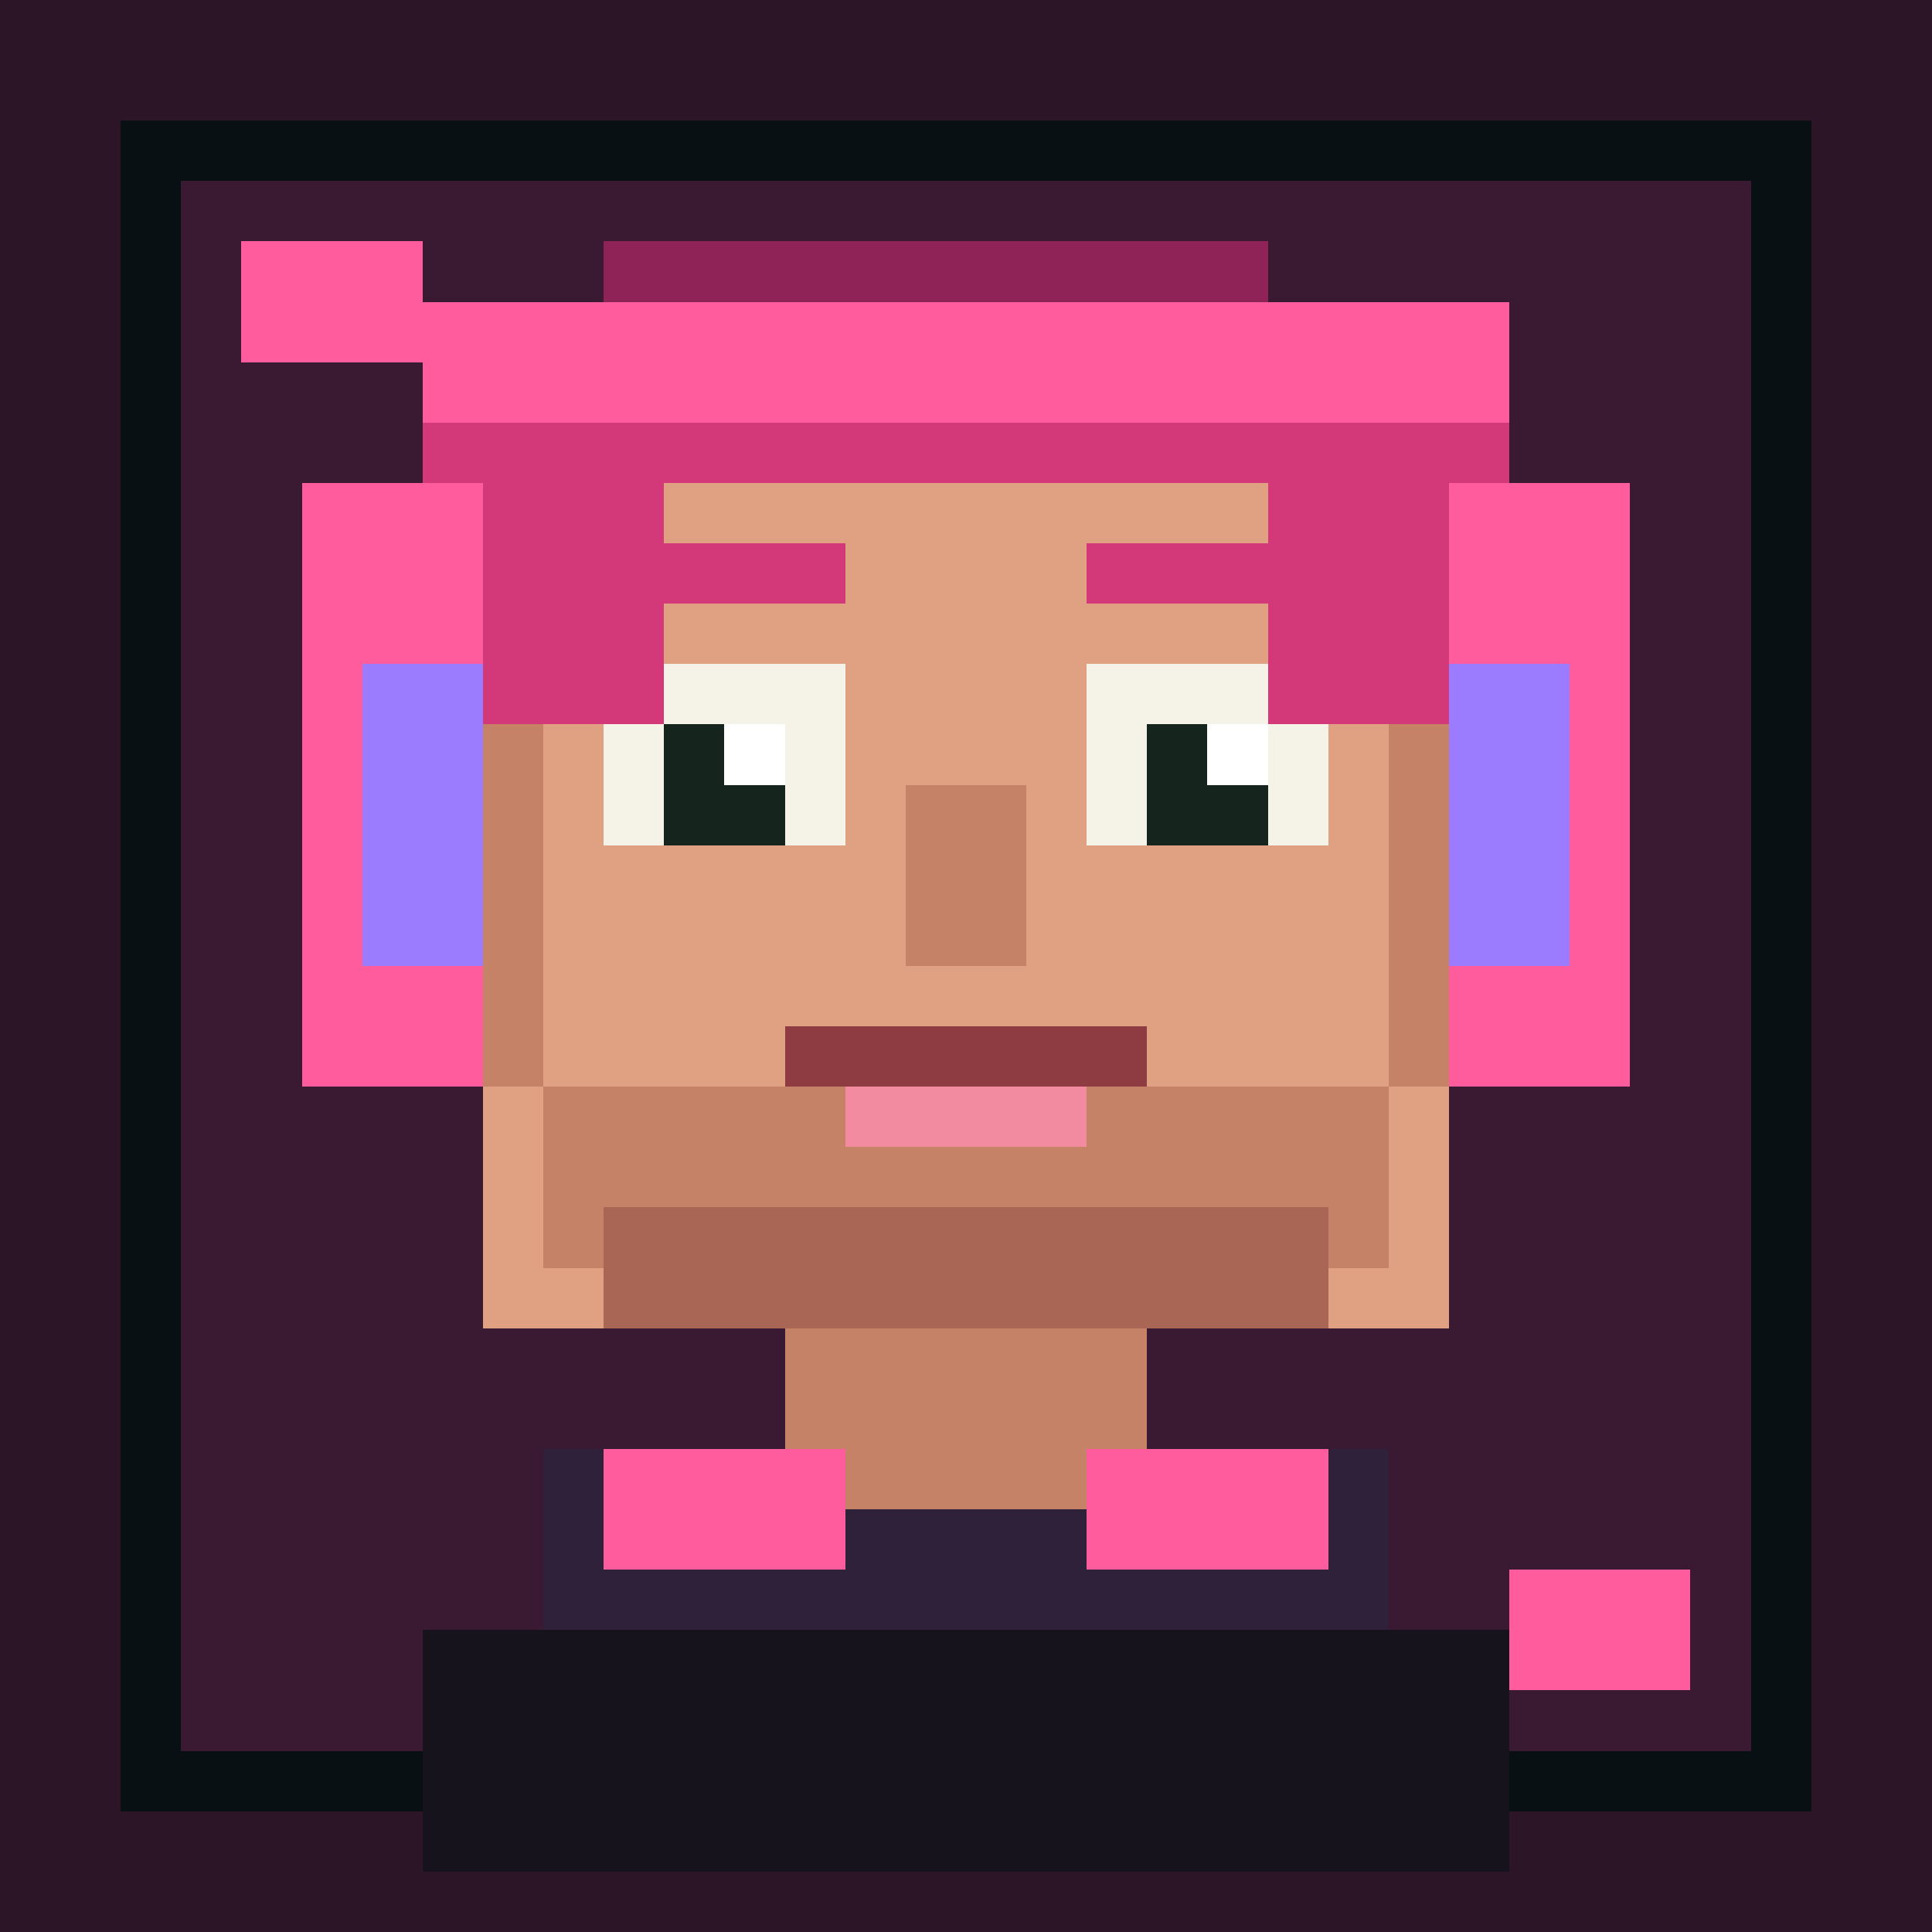
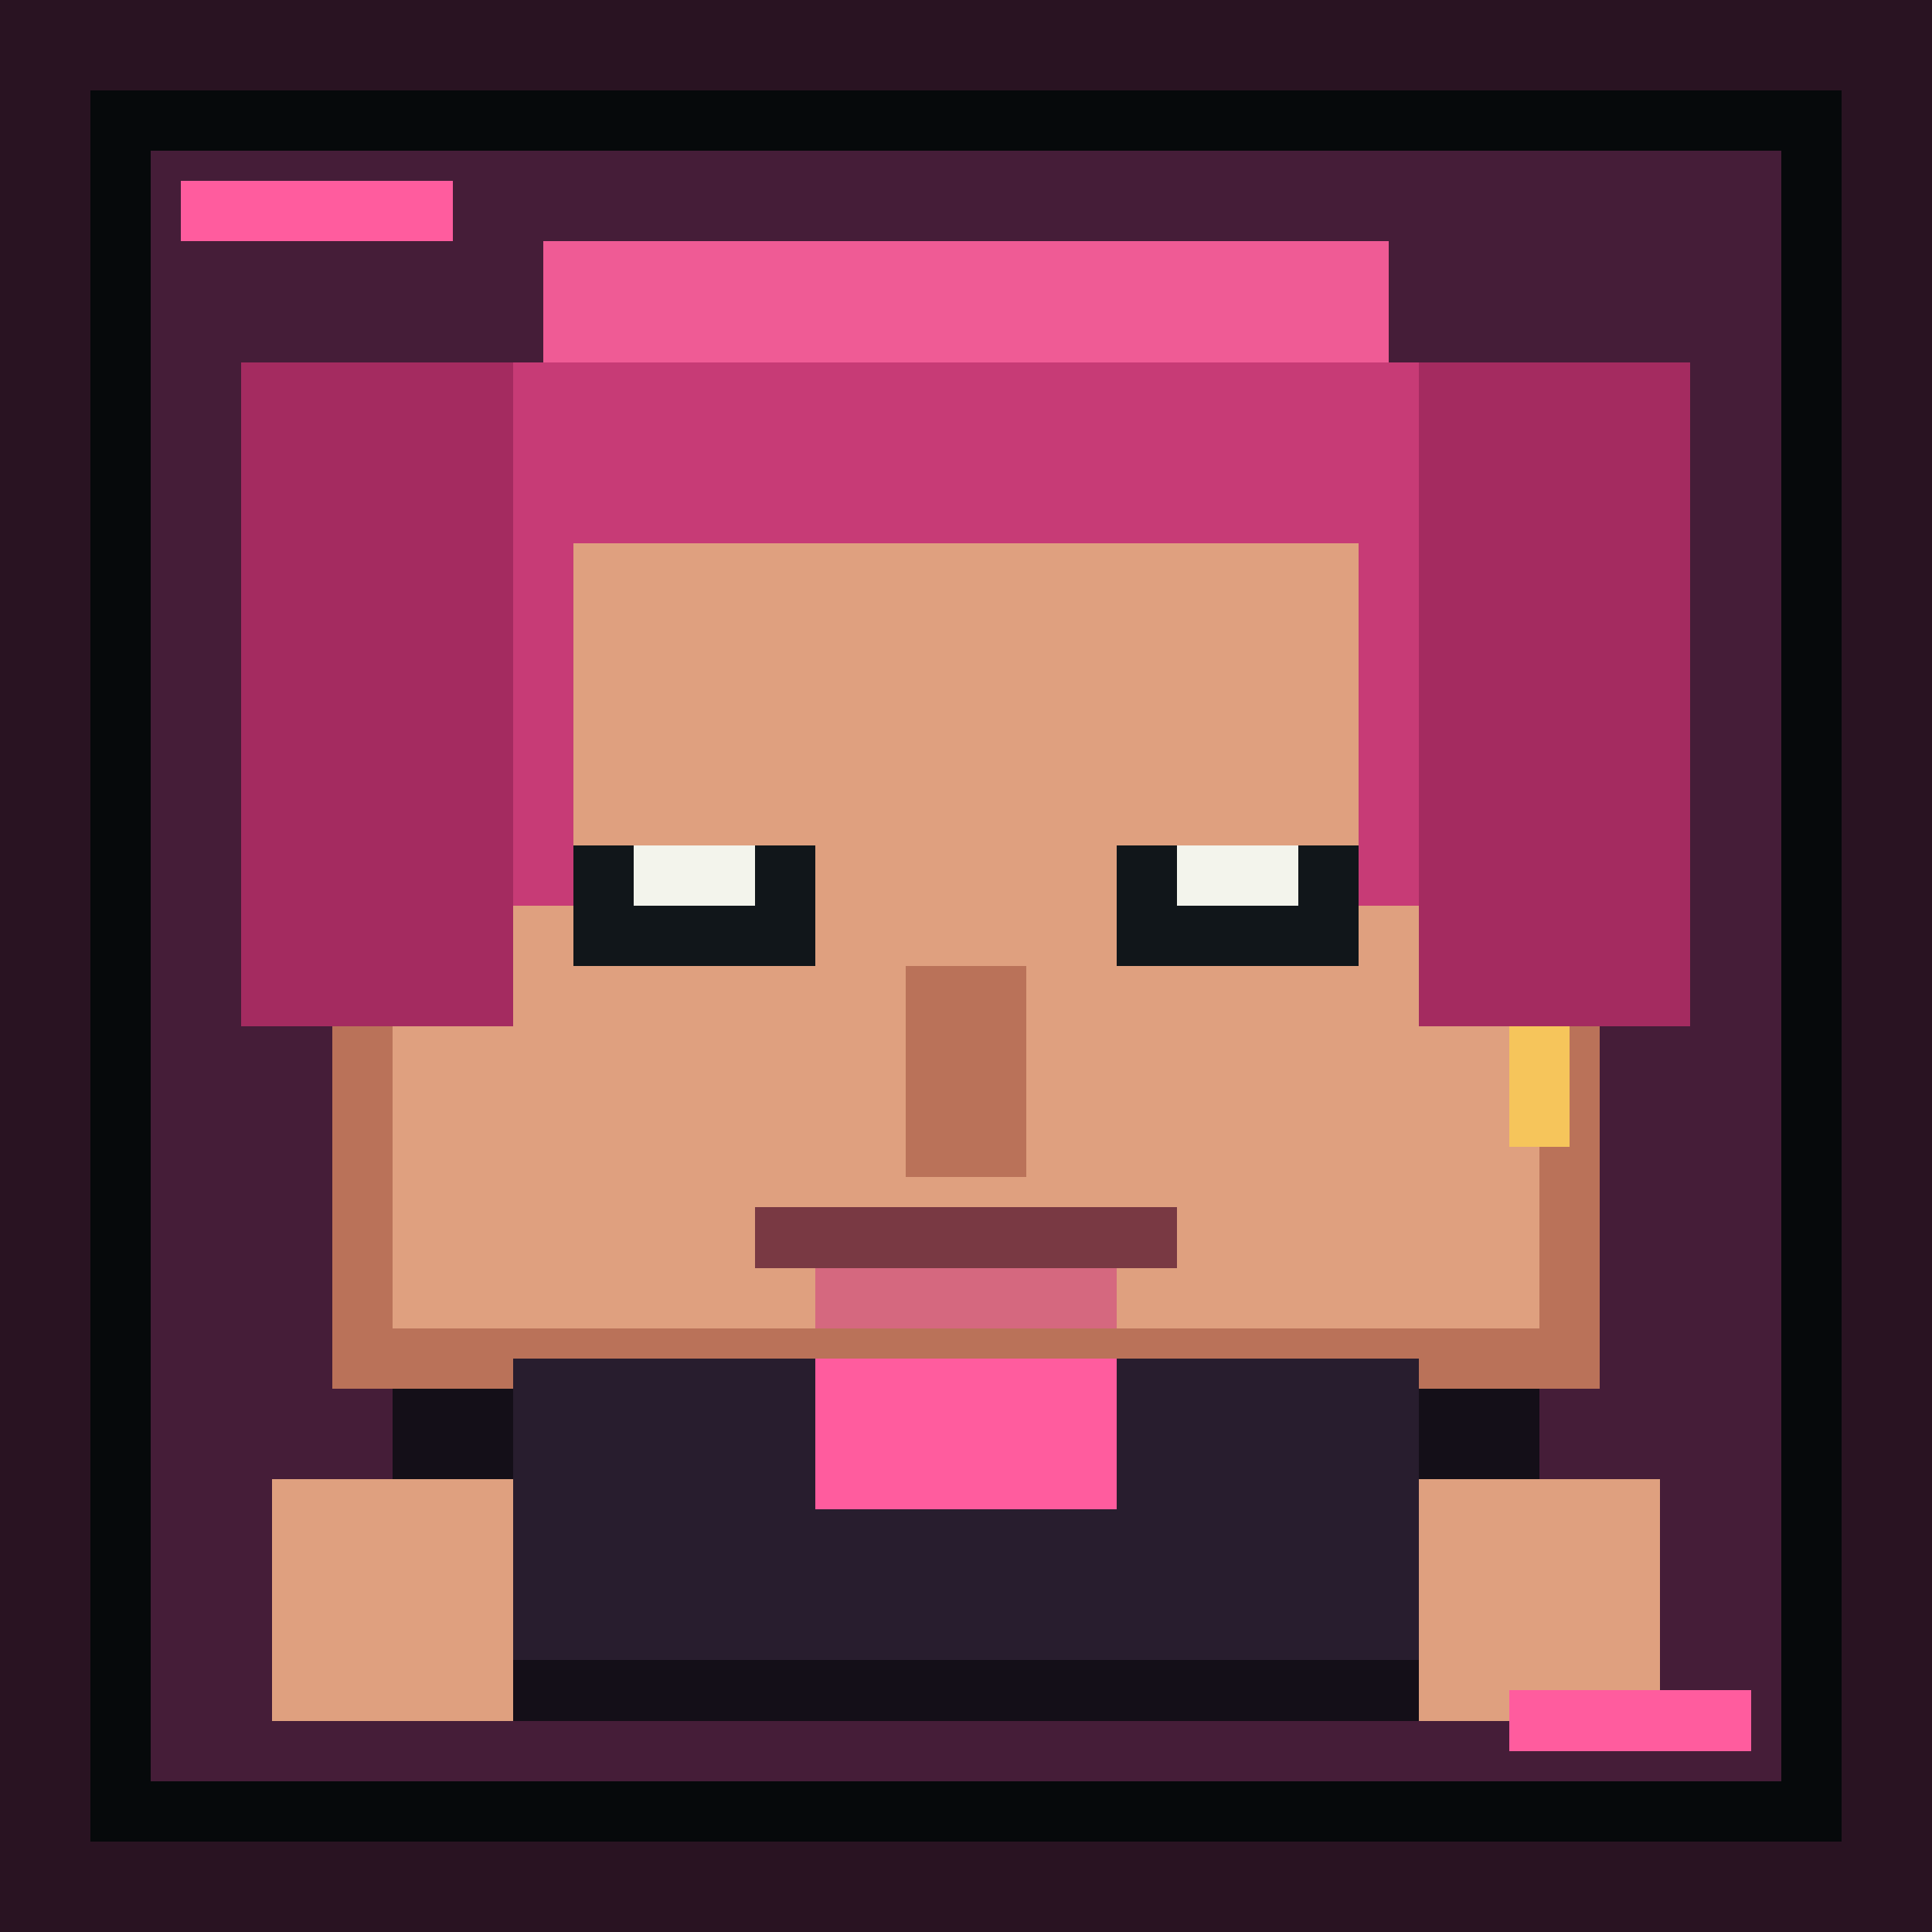
- <svg xmlns="http://www.w3.org/2000/svg" width="256" height="256" viewBox="0 0 256 256" shape-rendering="crispEdges">
-   <rect x="0" y="0" width="256" height="256" fill="#2b1527" />
-   <rect x="16" y="16" width="224" height="224" fill="#081014" />
-   <rect x="24" y="24" width="208" height="208" fill="#3a1932" />
-   <rect x="72" y="192" width="112" height="40" fill="#30213a" />
-   <rect x="56" y="216" width="144" height="32" fill="#17131d" />
-   <rect x="104" y="168" width="48" height="32" fill="#c58267" />
-   <rect x="64" y="56" width="128" height="120" fill="#dfa181" />
-   <rect x="56" y="80" width="16" height="64" fill="#c58267" />
-   <rect x="184" y="80" width="16" height="64" fill="#c58267" />
-   <rect x="72" y="144" width="112" height="24" fill="#c58267" />
-   <rect x="80" y="160" width="96" height="16" fill="#aa6654" />
-   <rect x="80" y="88" width="32" height="24" fill="#f5f2e7" />
-   <rect x="144" y="88" width="32" height="24" fill="#f5f2e7" />
-   <rect x="88" y="96" width="16" height="16" fill="#15241d" />
-   <rect x="152" y="96" width="16" height="16" fill="#15241d" />
-   <rect x="96" y="96" width="8" height="8" fill="#fff" />
-   <rect x="160" y="96" width="8" height="8" fill="#fff" />
-   <rect x="80" y="72" width="32" height="8" fill="#d33979" />
-   <rect x="144" y="72" width="32" height="8" fill="#d33979" />
-   <rect x="120" y="104" width="16" height="24" fill="#c58267" />
-   <rect x="104" y="136" width="48" height="8" fill="#8e3b42" />
-   <rect x="112" y="144" width="32" height="8" fill="#f38ba0" />
-   <rect x="64" y="40" width="128" height="24" fill="#d33979" />
-   <rect x="56" y="56" width="32" height="40" fill="#d33979" />
-   <rect x="168" y="48" width="32" height="48" fill="#d33979" />
-   <rect x="80" y="32" width="88" height="16" fill="#8f2358" />
-   <rect x="48" y="64" width="16" height="64" fill="#8f2358" />
-   <rect x="192" y="72" width="16" height="56" fill="#8f2358" />
-   <rect x="80" y="192" width="32" height="16" fill="#ff5c9e" />
-   <rect x="144" y="192" width="32" height="16" fill="#ff5c9e" />
-   <rect x="32" y="32" width="24" height="16" fill="#ff5c9e" />
-   <rect x="200" y="208" width="24" height="16" fill="#ff5c9e" />
-   <rect x="40" y="64" width="24" height="80" fill="#ff5c9e" />
-   <rect x="192" y="64" width="24" height="80" fill="#ff5c9e" />
-   <rect x="56" y="40" width="144" height="16" fill="#ff5c9e" />
-   <rect x="48" y="88" width="16" height="40" fill="#9b7cff" />
-   <rect x="192" y="88" width="16" height="40" fill="#9b7cff" />
+ <svg xmlns="http://www.w3.org/2000/svg" width="512" height="512" viewBox="0 0 64 64" shape-rendering="crispEdges">
+   <rect x="0" y="0" width="64" height="64" fill="#291322" />
+   <rect x="3" y="3" width="58" height="58" fill="#06090b" />
+   <rect x="5" y="5" width="54" height="54" fill="#451d38" />
+   <rect x="18" y="8" width="28" height="5" fill="#ef5b95" />
+   <rect x="13" y="12" width="38" height="8" fill="#c73b76" />
+   <rect x="11" y="18" width="42" height="28" fill="#ba7259" />
+   <rect x="13" y="18" width="38" height="26" fill="#dfa07f" />
+   <rect x="12" y="18" width="7" height="12" fill="#c73b76" />
+   <rect x="45" y="18" width="7" height="12" fill="#c73b76" />
+   <rect x="19" y="28" width="8" height="4" fill="#11161a" />
+   <rect x="37" y="28" width="8" height="4" fill="#11161a" />
+   <rect x="21" y="28" width="4" height="2" fill="#f3f4ec" />
+   <rect x="39" y="28" width="4" height="2" fill="#f3f4ec" />
+   <rect x="30" y="32" width="4" height="7" fill="#ba7259" />
+   <rect x="25" y="40" width="14" height="2" fill="#793943" />
+   <rect x="27" y="42" width="10" height="2" fill="#d5687f" />
+   <rect x="13" y="46" width="38" height="11" fill="#140f18" />
+   <rect x="17" y="45" width="30" height="10" fill="#281d2e" />
+   <rect x="27" y="45" width="10" height="5" fill="#ff5c9e" />
+   <rect x="9" y="49" width="8" height="8" fill="#dfa07f" />
+   <rect x="47" y="49" width="8" height="8" fill="#dfa07f" />
+   <rect x="6" y="6" width="9" height="2" fill="#ff5c9e" />
+   <rect x="50" y="56" width="8" height="2" fill="#ff5c9e" />
+   <rect x="8" y="12" width="9" height="22" fill="#a42b60" />
+   <rect x="47" y="12" width="9" height="22" fill="#a42b60" />
+   <rect x="50" y="34" width="2" height="4" fill="#f6c55b" />
</svg>
